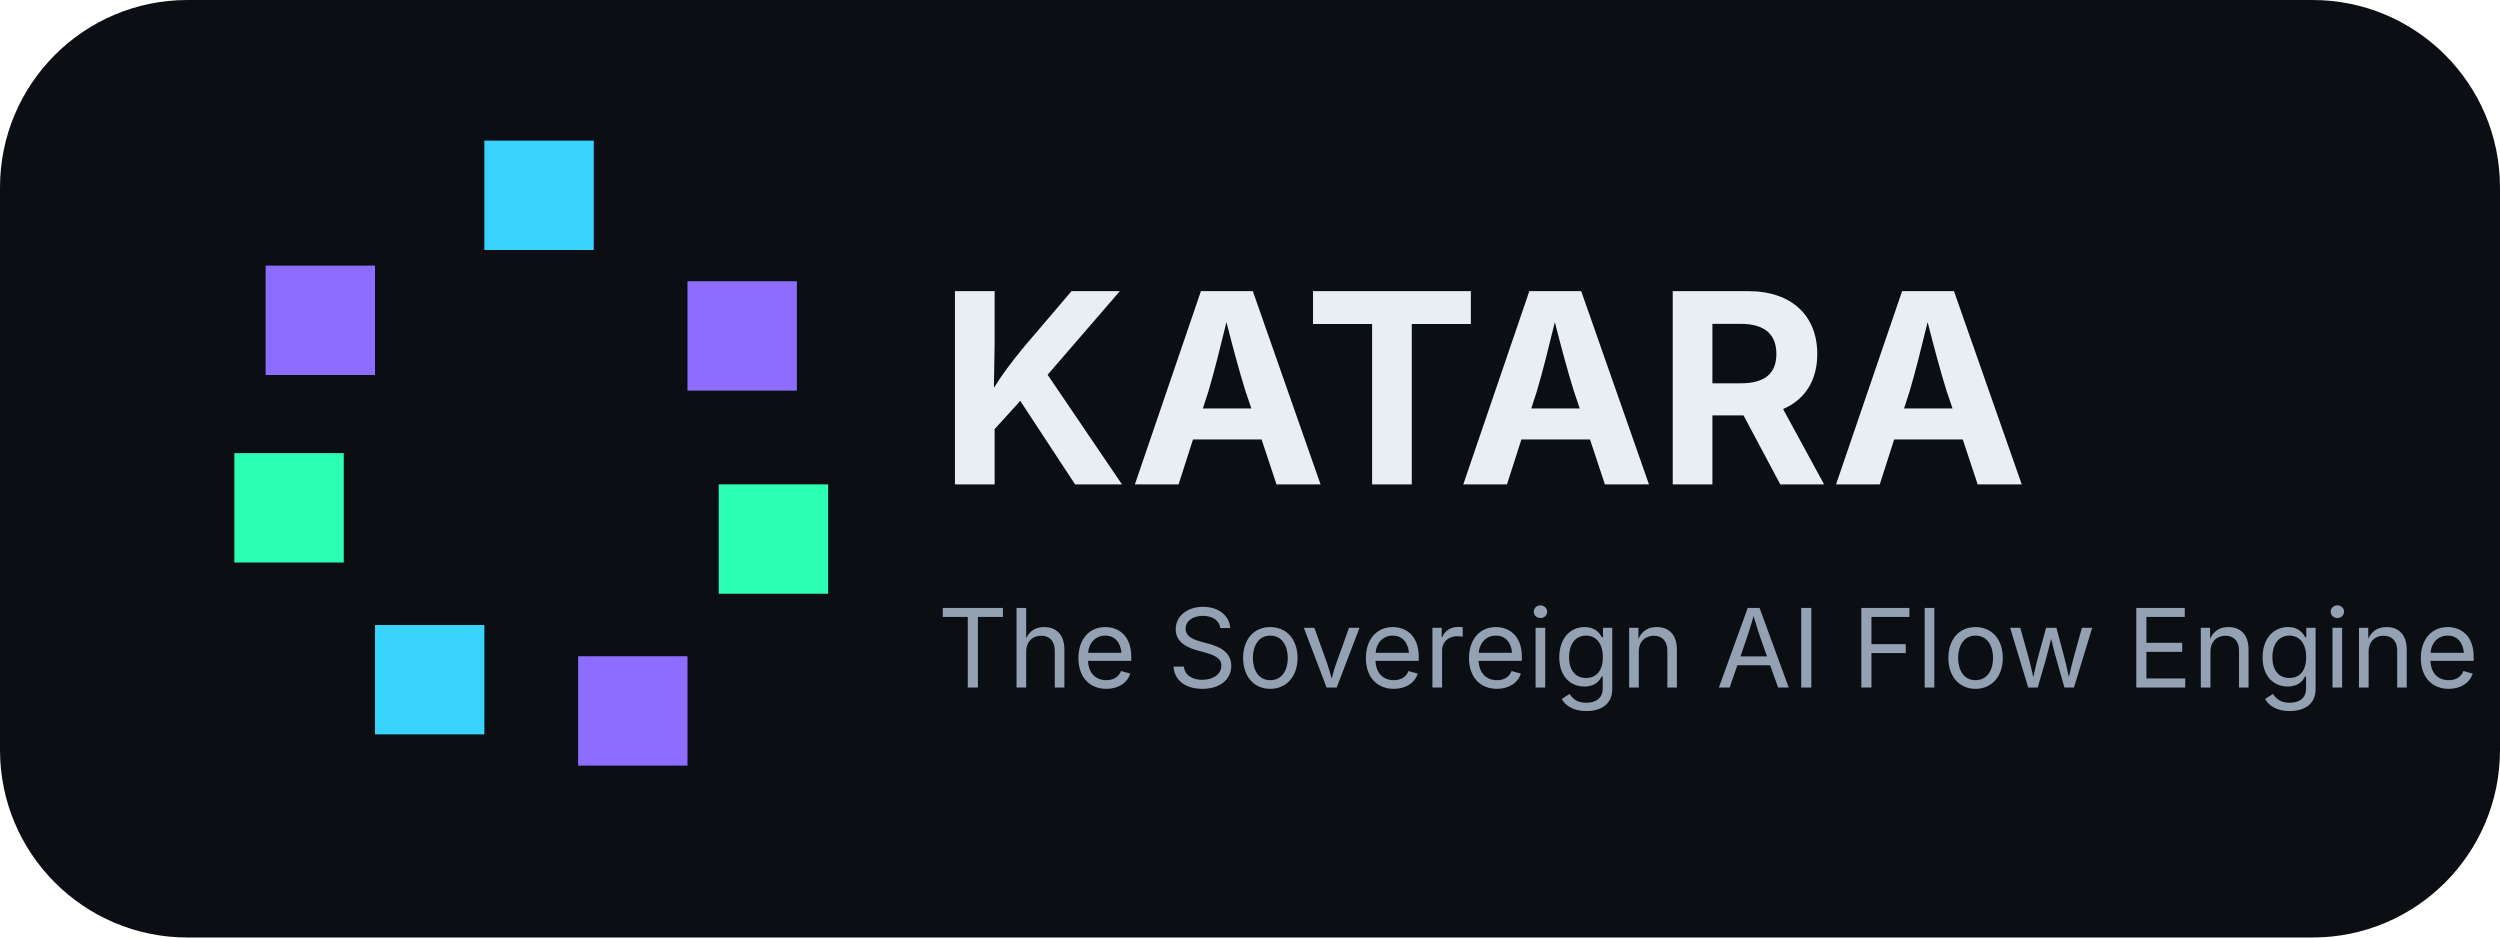
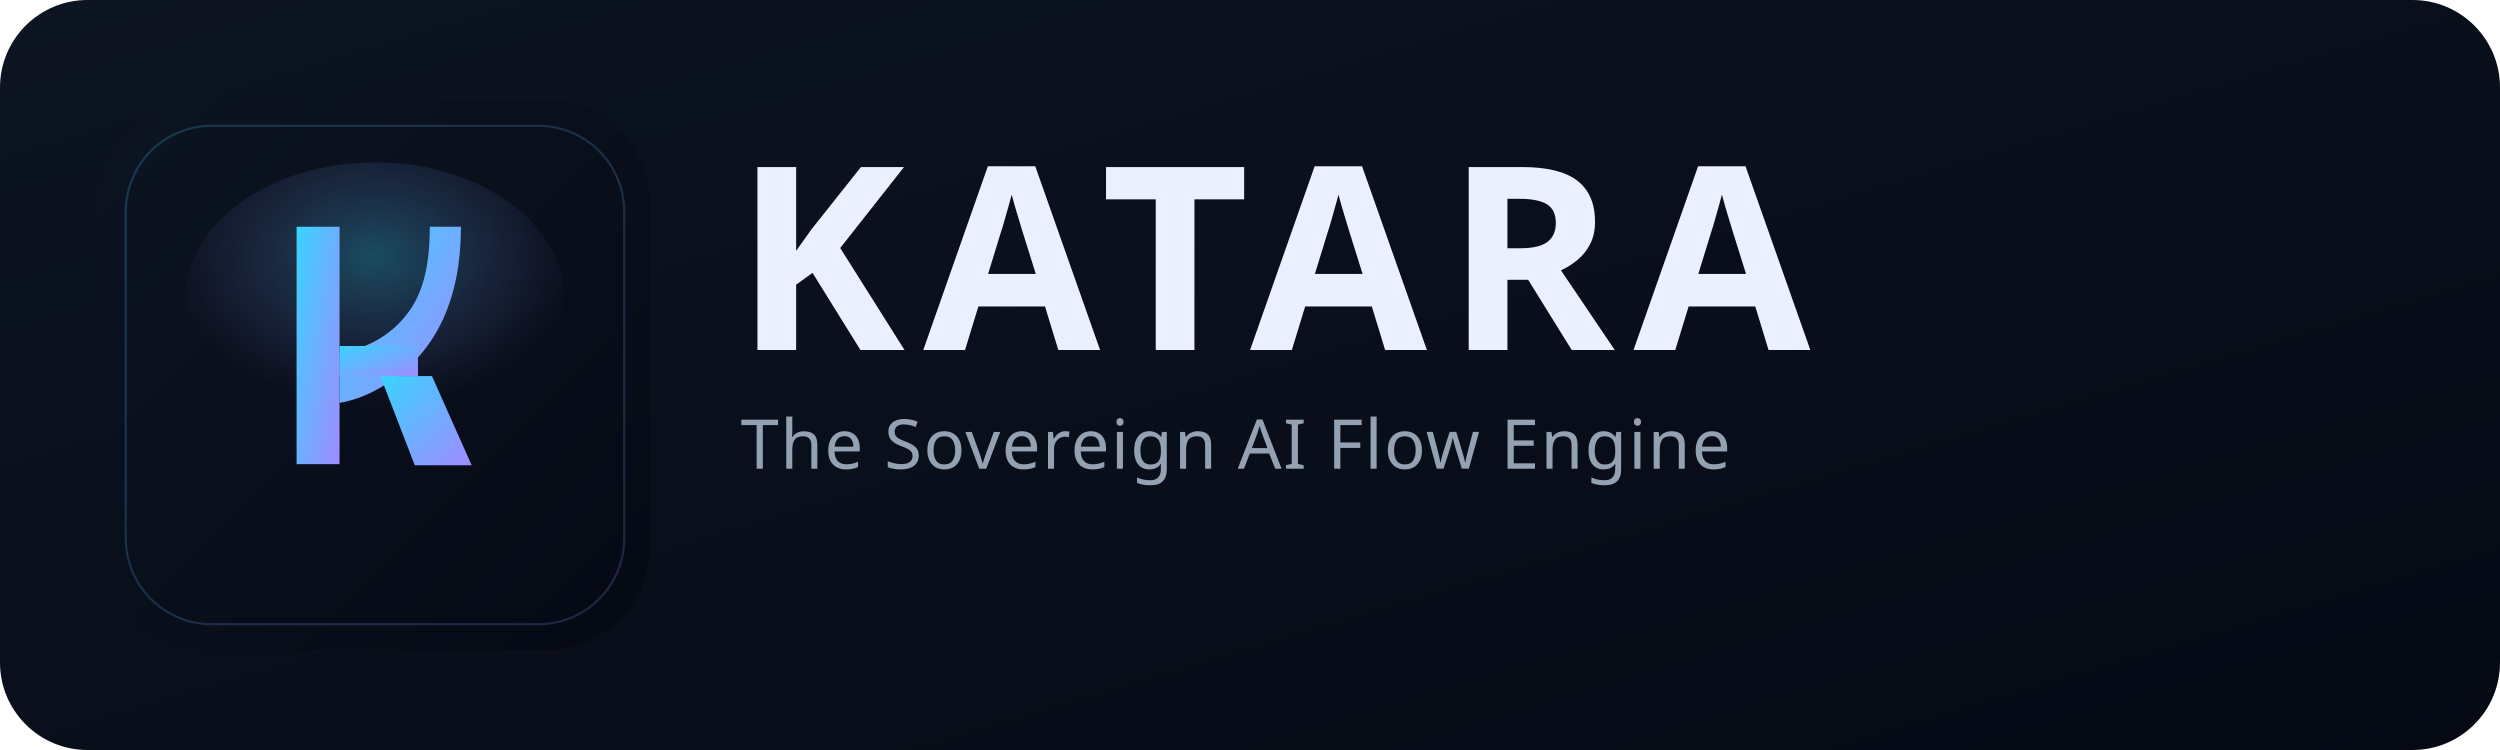
- <svg xmlns="http://www.w3.org/2000/svg" viewBox="0 0 320 120">
-   <rect width="320" height="120" rx="24" fill="#0b0f14" />
-   <g transform="translate(20,18)">
-     <rect x="42" y="0" width="14" height="14" fill="#39d3ff" />
-     <rect x="68" y="18" width="14" height="14" fill="#8c6dff" />
-     <rect x="72" y="44" width="14" height="14" fill="#2cffb3" />
-     <rect x="54" y="66" width="14" height="14" fill="#8c6dff" />
-     <rect x="28" y="62" width="14" height="14" fill="#39d3ff" />
-     <rect x="10" y="40" width="14" height="14" fill="#2cffb3" />
-     <rect x="14" y="16" width="14" height="14" fill="#8c6dff" />
-   </g>
-   <text x="120" y="62" fill="#e9eef5" font-family="Inter, Arial, sans-serif" font-size="34" font-weight="700">KATARA</text>
-   <text x="120" y="88" fill="#93a1b2" font-family="Inter, Arial, sans-serif" font-size="14">The Sovereign AI Flow Engine</text>
+ <svg xmlns="http://www.w3.org/2000/svg" viewBox="0 0 1600 480">
+   <defs>
+     <linearGradient id="panel" x1="0" y1="0" x2="1" y2="1">
+       <stop offset="0%" stop-color="#0d1422" />
+       <stop offset="100%" stop-color="#050914" />
+     </linearGradient>
+     <linearGradient id="k" x1="0" y1="0" x2="1" y2="1">
+       <stop offset="0%" stop-color="#39d3ff" />
+       <stop offset="100%" stop-color="#9f8bff" />
+     </linearGradient>
+     <radialGradient id="aura" cx="50%" cy="35%" r="55%">
+       <stop offset="0%" stop-color="#3ad8ff" stop-opacity="0.30" />
+       <stop offset="100%" stop-color="#9f8bff" stop-opacity="0" />
+     </radialGradient>
+     <symbol id="k-glyph" viewBox="0 0 512 512">
+       <rect x="183" y="118" width="40" height="221" />
+       <path d="M294 118H336C336 184 314 231 273 260C256 272 240 279 223 282V236C248 231 270 220 286 199C300 181 307 156 307 118Z" />
+       <rect x="223" y="229" width="73" height="28" />
+       <path d="M261 257H309L346 340H293Z" />
+     </symbol>
+     <symbol id="appicon" viewBox="0 0 512 512">
+       <rect width="512" height="512" rx="96" fill="url(#panel)" />
+       <ellipse cx="256" cy="184" rx="176" ry="126" fill="url(#aura)" />
+       <use href="#k-glyph" fill="url(#k)" />
+       <rect x="24" y="24" width="464" height="464" rx="80" fill="none" stroke="url(#k)" stroke-width="2" opacity="0.20" />
+     </symbol>
+   </defs>
+   <rect width="1600" height="480" rx="56" fill="url(#panel)" />
+   <use href="#appicon" x="64" y="64" width="352" height="352" />
+   <text x="470" y="224" fill="#eaf0ff" font-family="Space Grotesk, Sora, Segoe UI, sans-serif" font-size="164" font-weight="700" letter-spacing="12">KATARA</text>
+   <text x="474" y="300" fill="#93a1b2" font-family="Space Grotesk, Sora, Segoe UI, sans-serif" font-size="44" font-weight="500" letter-spacing="1">The Sovereign AI Flow Engine</text>
</svg>
